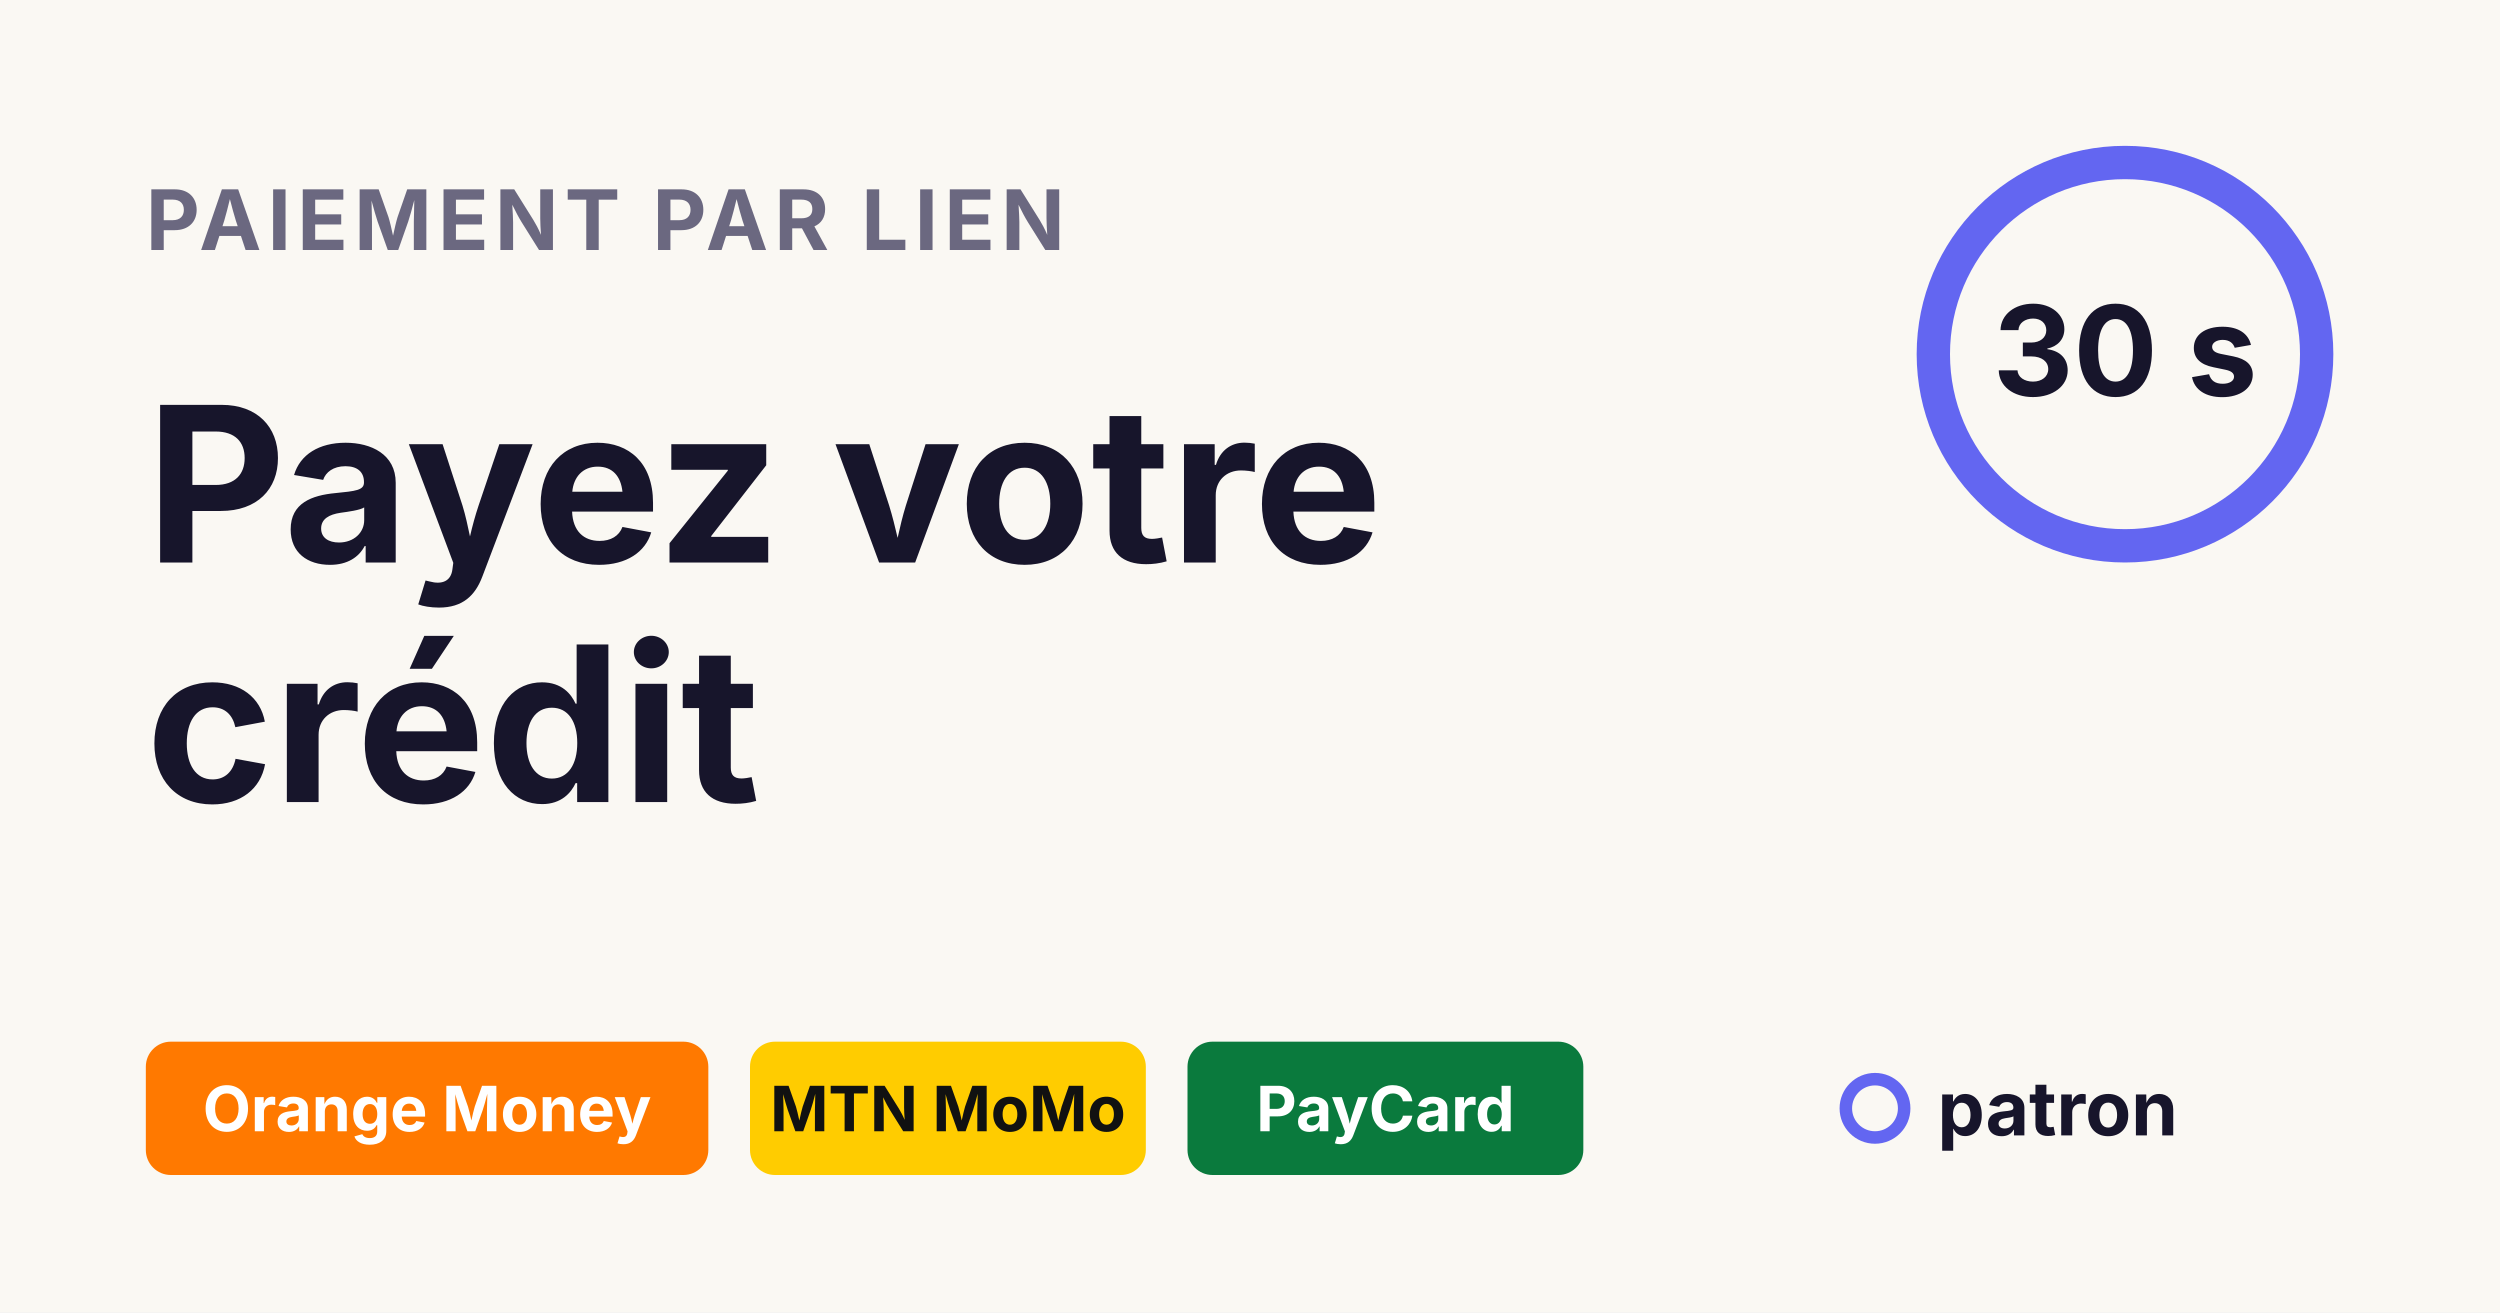
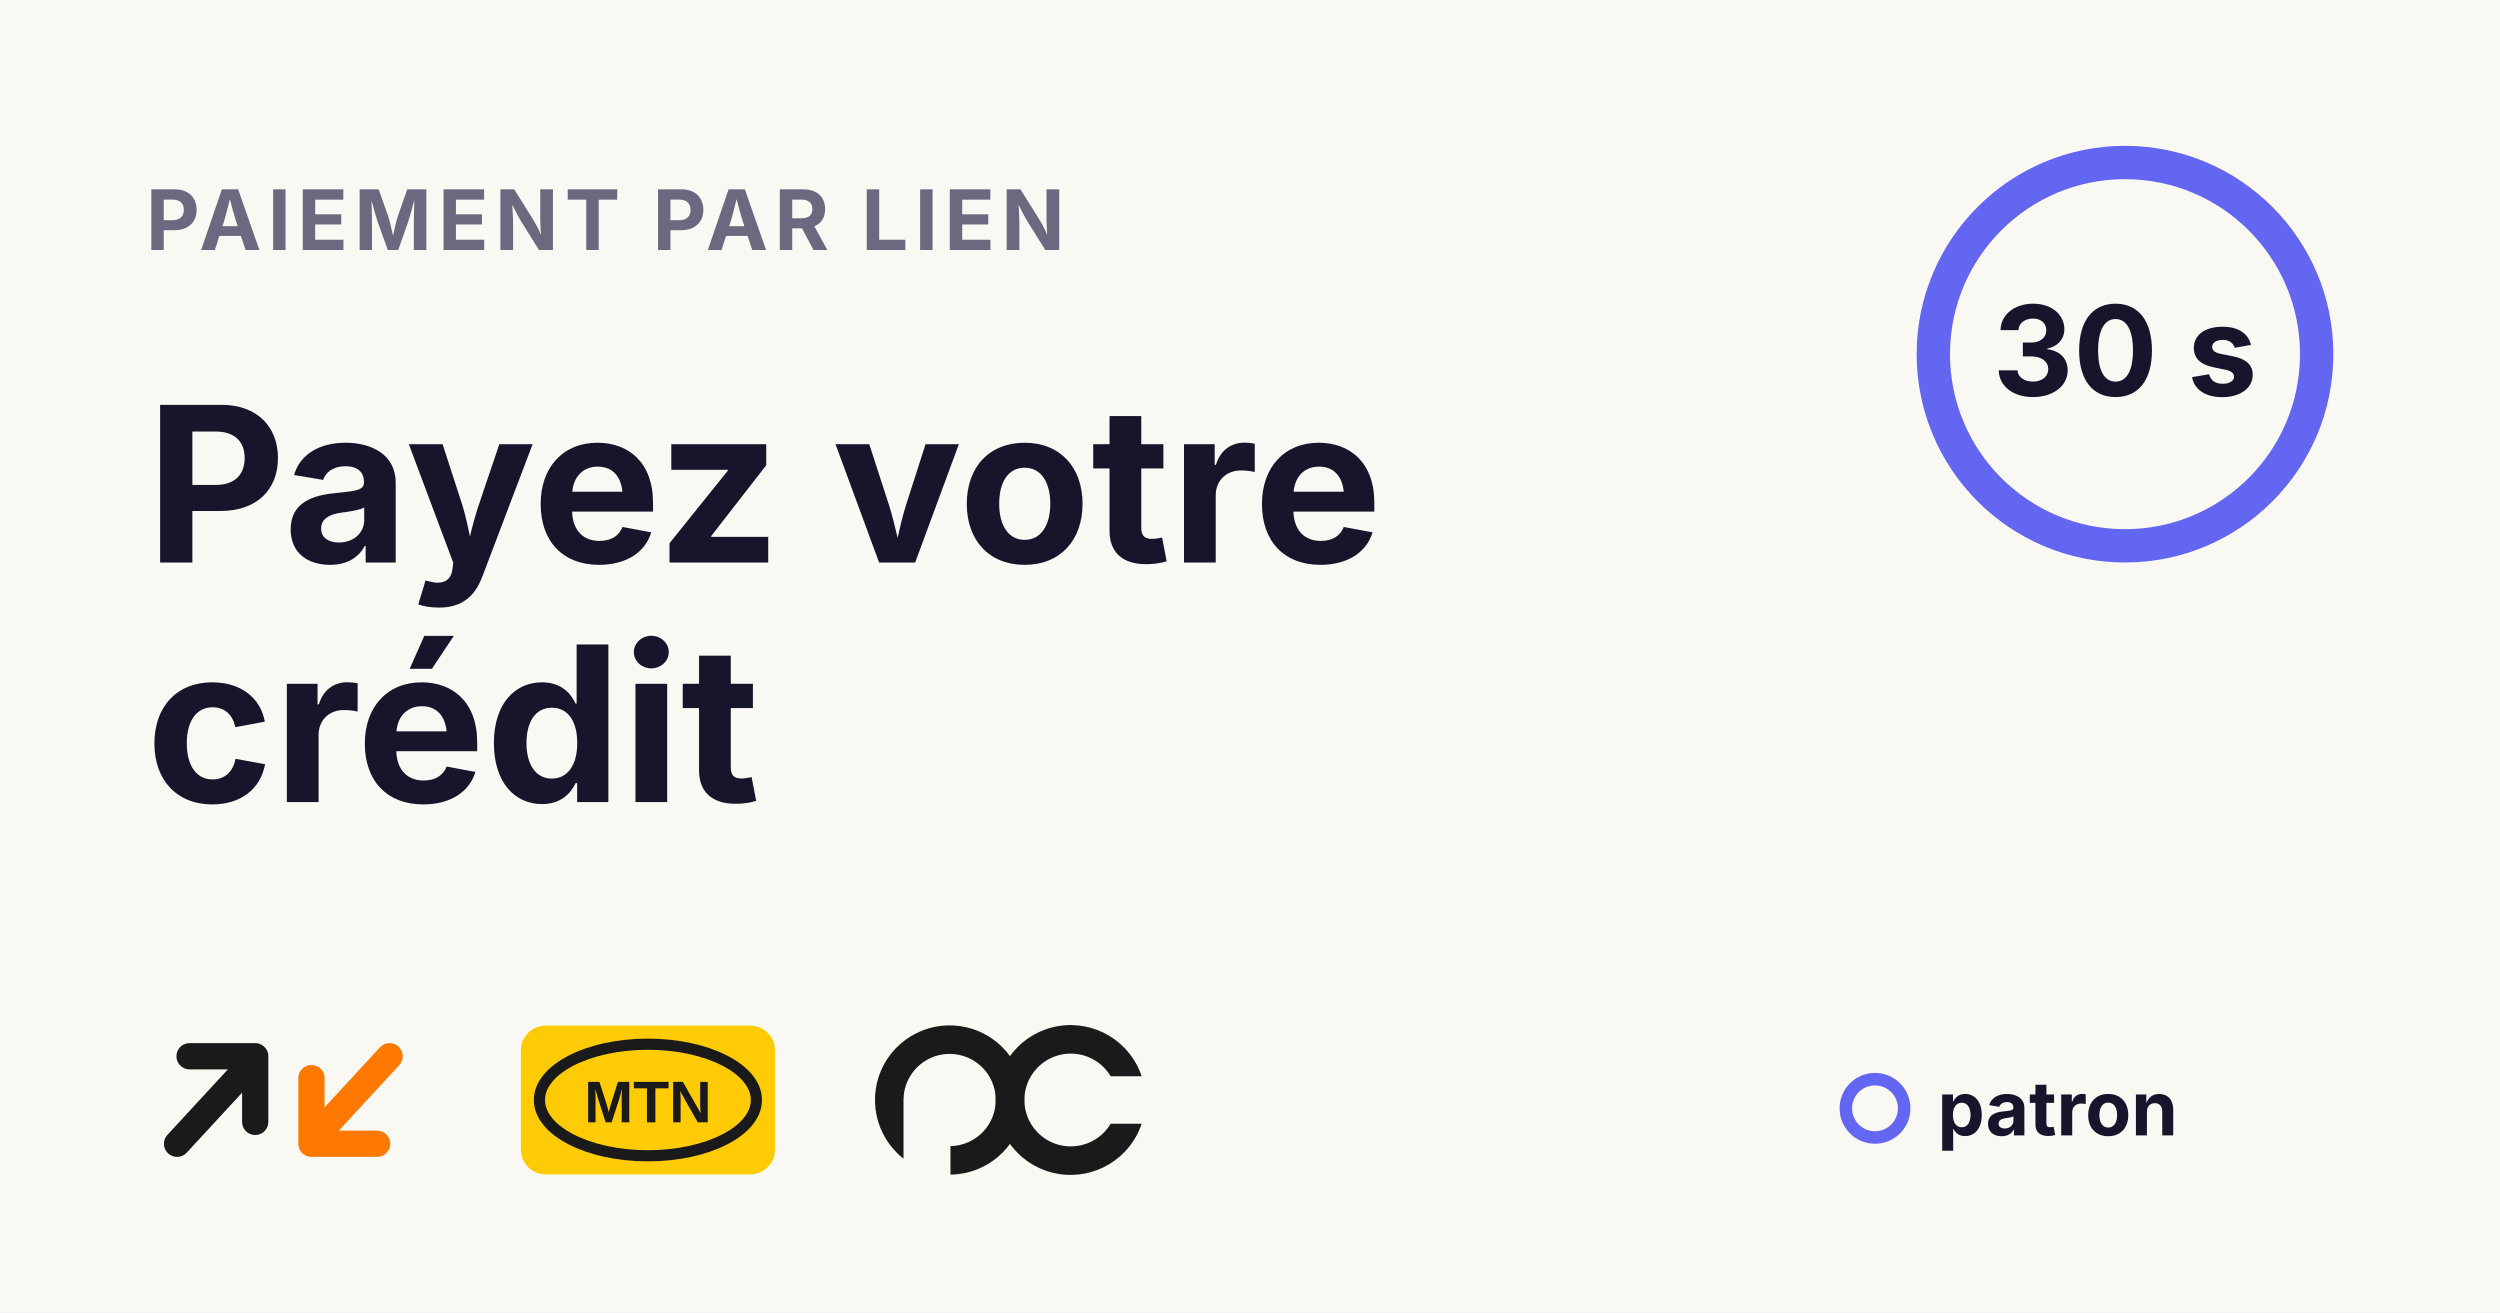
<svg xmlns="http://www.w3.org/2000/svg" width="1200" height="630" viewBox="0 0 1200 630" font-family="Inter">
  <rect width="1200" height="630" fill="#faf8f3" />
  <text x="70" y="120" font-size="40" font-weight="700" letter-spacing="3" fill="#6b6880">PAIEMENT PAR LIEN</text>
  <text x="70" y="270" font-size="104" font-weight="700" fill="#17152b">Payez votre</text>
  <text x="70" y="385" font-size="104" font-weight="700" fill="#17152b">crédit</text>
  <circle cx="1020" cy="170" r="92" fill="none" stroke="#6366f1" stroke-width="16" />
  <text x="1020" y="190" font-size="60" font-weight="700" text-anchor="middle" fill="#17152b">30 s</text>
-   <rect x="70" y="500" width="270" height="64" rx="12" fill="#ff7900" />
-   <text x="205" y="543" font-size="30" font-weight="700" text-anchor="middle" fill="#fff">Orange Money</text>
-   <rect x="360" y="500" width="190" height="64" rx="12" fill="#ffcc00" />
-   <text x="455" y="543" font-size="30" font-weight="700" text-anchor="middle" fill="#111">MTN MoMo</text>
-   <rect x="570" y="500" width="190" height="64" rx="12" fill="#0a7a3d" />
-   <text x="665" y="543" font-size="30" font-weight="700" text-anchor="middle" fill="#fff">PayCard</text>
+   <svg x="70" y="492" width="132" height="72" viewBox="0 0 44 24">
+     <path d="M5 19 L17 6" stroke="#1A1A1A" stroke-width="4.2" stroke-linecap="round" fill="none" />
+     <polyline points="7,5 17.5,5 17.5,15.5" stroke="#1A1A1A" stroke-width="4.2" stroke-linecap="round" stroke-linejoin="round" fill="none" />
+     <path d="M39 5 L27 18" stroke="#FF7900" stroke-width="4.2" stroke-linecap="round" fill="none" />
+     <polyline points="26.5,8.5 26.5,19 37,19" stroke="#FF7900" stroke-width="4.2" stroke-linecap="round" stroke-linejoin="round" fill="none" />
+   </svg>
+   <svg x="250" y="492" width="122" height="72" viewBox="0 0 41 24">
+     <rect width="41" height="24" rx="4" fill="#FFCB05" />
+     <ellipse cx="20.5" cy="12" rx="17.5" ry="9" stroke="#1A1A1A" stroke-width="1.8" fill="none" />
+     <text x="20.5" y="15.6" font-size="9.5" font-weight="900" fill="#1A1A1A" text-anchor="middle" font-family="Arial,Helvetica,sans-serif">MTN</text>
+   </svg>
+   <svg x="420" y="492" width="128" height="72" viewBox="95 112 954 536">
+     <path d="M197 590 A267 267 0 1 1 365 647 L365 545 A165 165 0 1 0 197 380 Z" fill="#1A1A1A" />
+     <path d="M1049 295 A268 268 0 1 0 1049 465 L938 465 A166 166 0 1 1 938 295 Z" fill="#1A1A1A" />
+   </svg>
  <circle cx="900" cy="532" r="14" fill="none" stroke="#6366f1" stroke-width="6" />
  <text x="930" y="545" font-size="36" font-weight="700" fill="#17152b">patron</text>
</svg>
